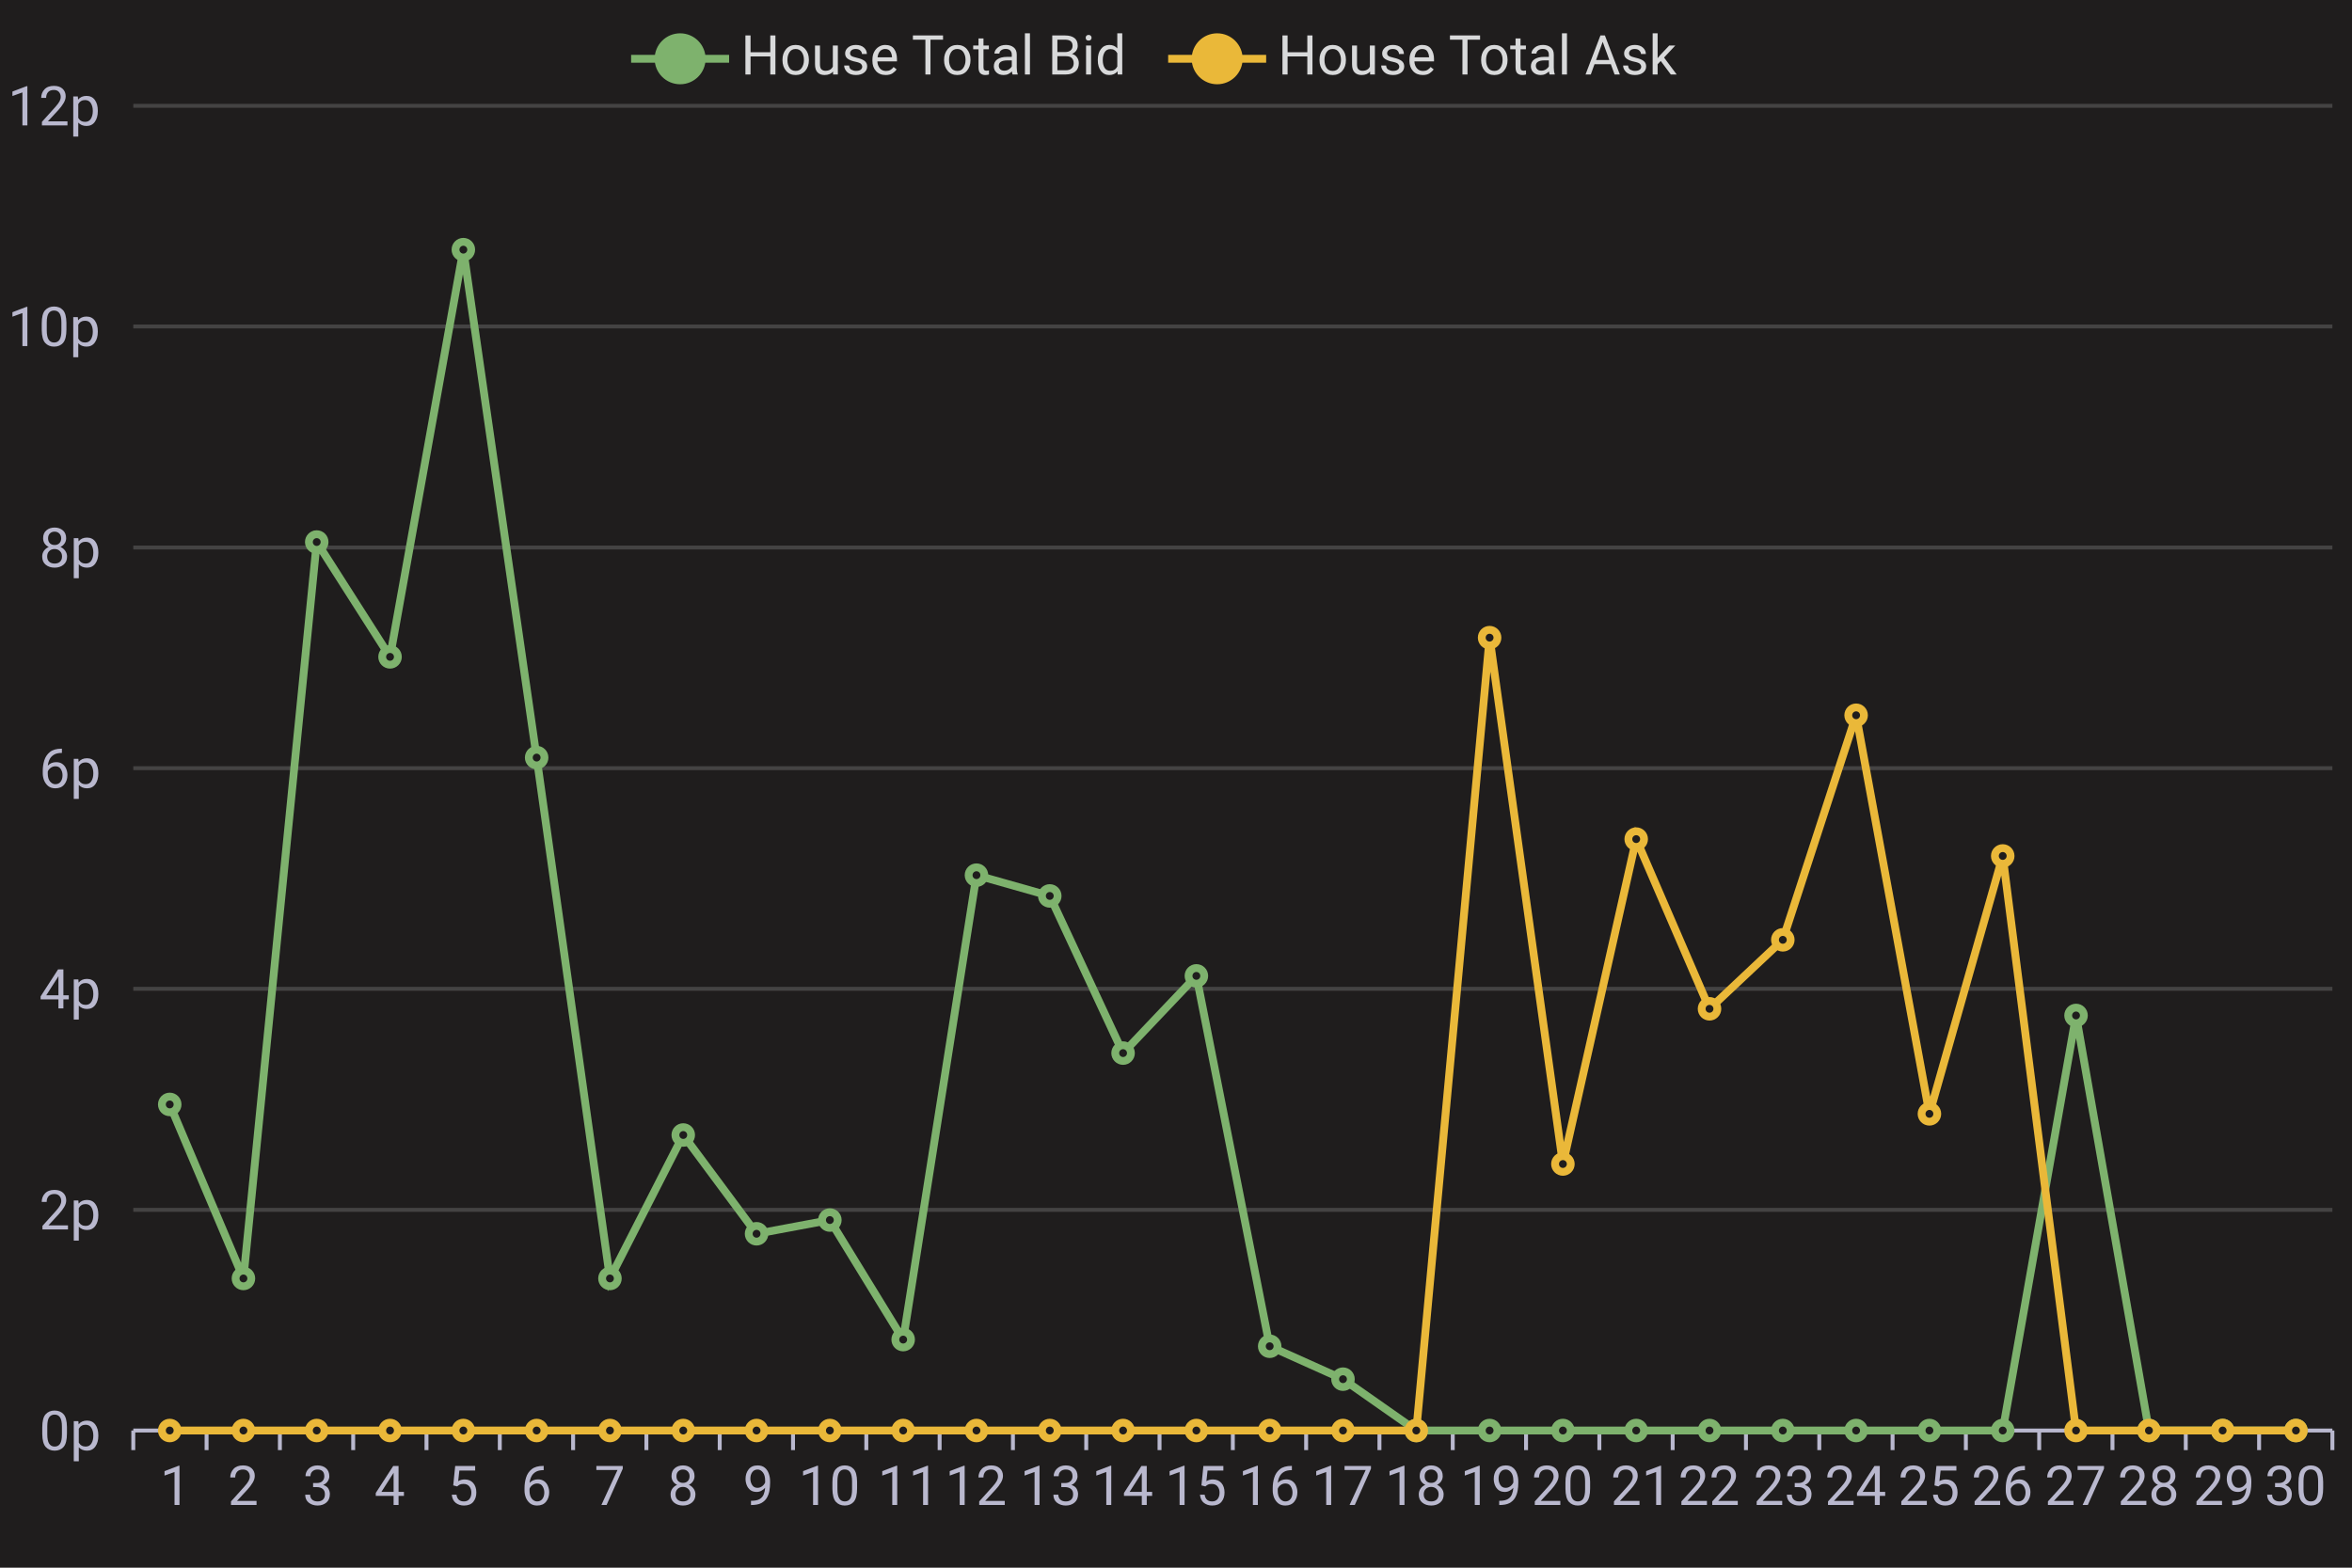
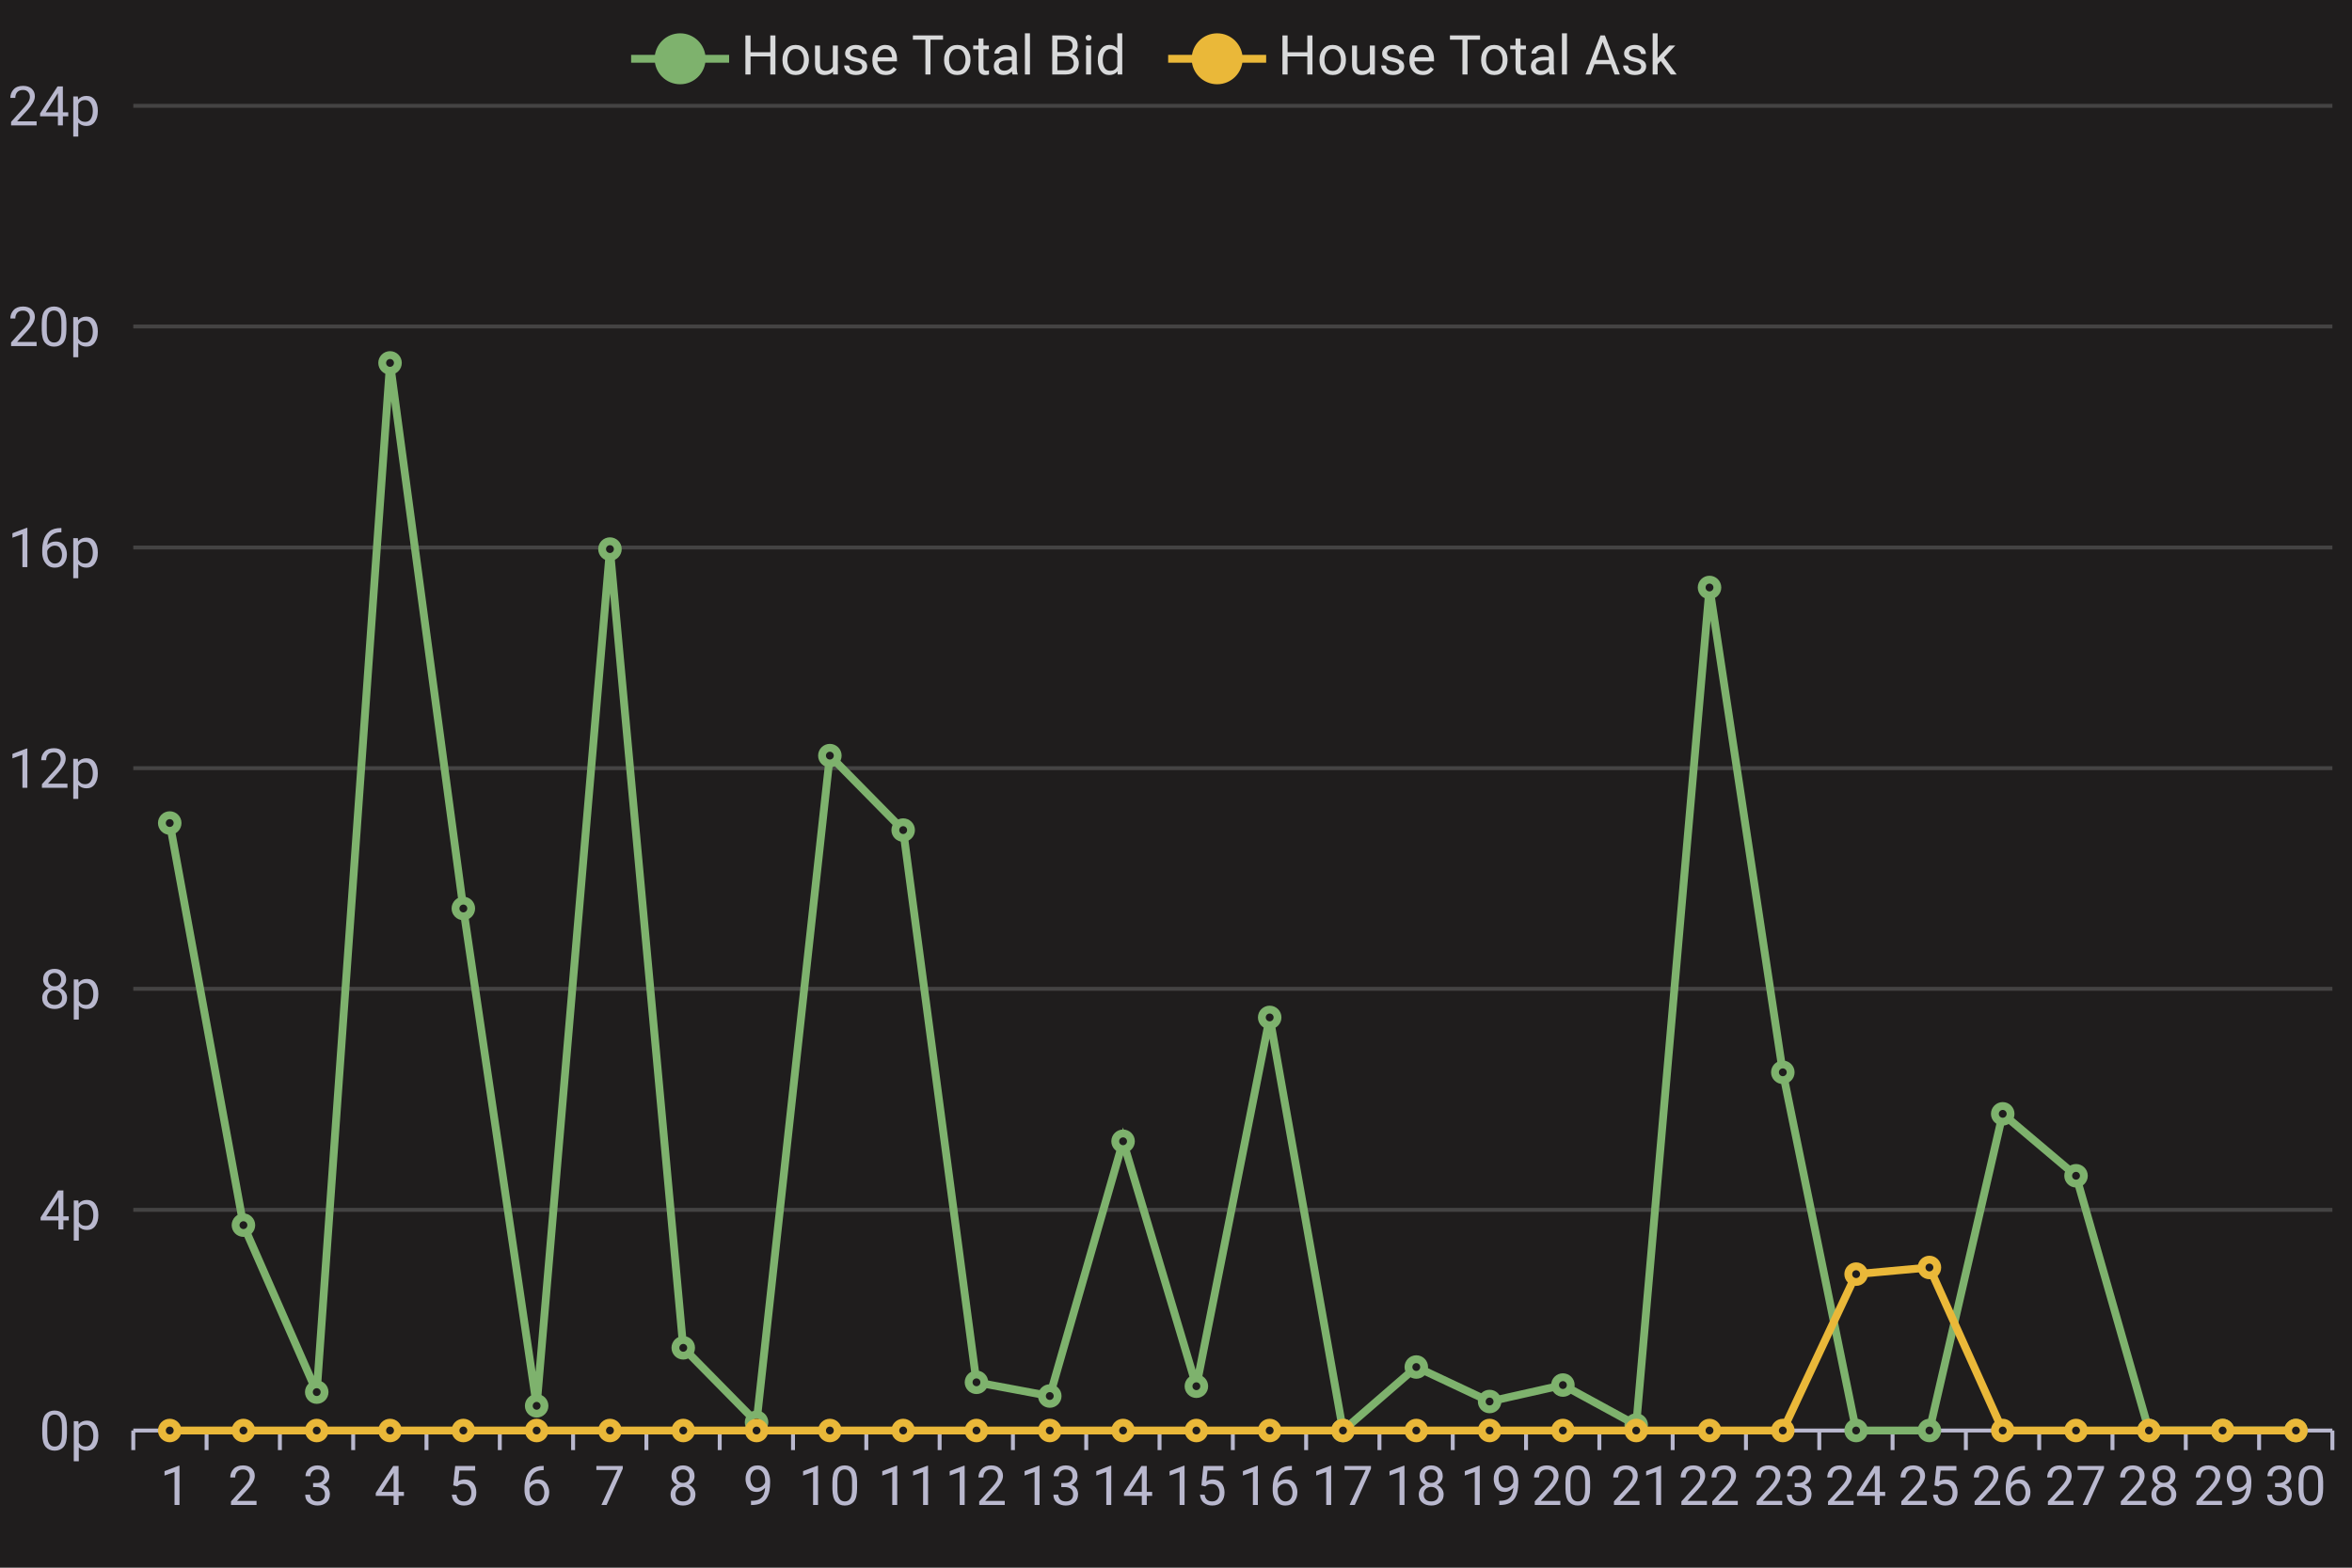
<svg xmlns="http://www.w3.org/2000/svg" width="600" height="400" viewBox="0 0 600 400">
  <rect x="0" y="0" width="600" height="400" fill="#1F1D1D" />
  <g>
    <line stroke-width="2" x1="161" y1="15" x2="186" y2="15" stroke="#7EB26D" />
    <circle cx="173.5" cy="15" r="5.5" stroke-width="2" stroke="#7EB26D" fill="#7EB26D" />
    <text font-size="14" x="189" y="19" font-family="Roboto" fill="#D8D9DA">
House Total Bid
</text>
  </g>
  <g>
    <line stroke-width="2" x1="298" y1="15" x2="323" y2="15" stroke="#EAB839" />
    <circle cx="310.5" cy="15" r="5.5" stroke-width="2" stroke="#EAB839" fill="#EAB839" />
    <text font-size="14" x="326" y="19" font-family="Roboto" fill="#D8D9DA">
House Total Ask
</text>
  </g>
  <g stroke="#444343">
    <line stroke-width="1" x1="34" y1="27" x2="595" y2="27" />
    <line stroke-width="1" x1="34" y1="83.3" x2="595" y2="83.3" />
    <line stroke-width="1" x1="34" y1="139.7" x2="595" y2="139.7" />
    <line stroke-width="1" x1="34" y1="196" x2="595" y2="196" />
    <line stroke-width="1" x1="34" y1="252.3" x2="595" y2="252.3" />
    <line stroke-width="1" x1="34" y1="308.7" x2="595" y2="308.7" />
  </g>
  <g>
    <text font-size="14" x="2" y="32" font-family="Roboto" fill="#B9B8CE">
+ 24p
+ </text>
+     <text font-size="14" x="2" y="88.3" font-family="Roboto" fill="#B9B8CE">
+ 20p
+ </text>
+     <text font-size="14" x="2" y="144.7" font-family="Roboto" fill="#B9B8CE">
+ 16p
+ </text>
+     <text font-size="14" x="2" y="201" font-family="Roboto" fill="#B9B8CE">
12p
</text>
-     <text font-size="14" x="2" y="88.3" font-family="Roboto" fill="#B9B8CE">
- 10p
- </text>
-     <text font-size="14" x="10" y="144.7" font-family="Roboto" fill="#B9B8CE">
+     <text font-size="14" x="10" y="257.3" font-family="Roboto" fill="#B9B8CE">
8p
</text>
-     <text font-size="14" x="10" y="201" font-family="Roboto" fill="#B9B8CE">
- 6p
- </text>
-     <text font-size="14" x="10" y="257.3" font-family="Roboto" fill="#B9B8CE">
+     <text font-size="14" x="10" y="313.7" font-family="Roboto" fill="#B9B8CE">
4p
- </text>
-     <text font-size="14" x="10" y="313.7" font-family="Roboto" fill="#B9B8CE">
- 2p
</text>
    <text font-size="14" x="10" y="370" font-family="Roboto" fill="#B9B8CE">
0p
</text>
  </g>
  <g>
    <g stroke="#B9B8CE">
      <line stroke-width="1" x1="34" y1="365" x2="595" y2="365" />
      <line stroke-width="1" x1="34" y1="365" x2="34" y2="370" />
      <line stroke-width="1" x1="52.7" y1="365" x2="52.7" y2="370" />
      <line stroke-width="1" x1="71.4" y1="365" x2="71.4" y2="370" />
      <line stroke-width="1" x1="90.1" y1="365" x2="90.1" y2="370" />
      <line stroke-width="1" x1="108.8" y1="365" x2="108.8" y2="370" />
      <line stroke-width="1" x1="127.5" y1="365" x2="127.5" y2="370" />
      <line stroke-width="1" x1="146.2" y1="365" x2="146.2" y2="370" />
      <line stroke-width="1" x1="164.9" y1="365" x2="164.9" y2="370" />
      <line stroke-width="1" x1="183.6" y1="365" x2="183.6" y2="370" />
      <line stroke-width="1" x1="202.3" y1="365" x2="202.3" y2="370" />
      <line stroke-width="1" x1="221" y1="365" x2="221" y2="370" />
      <line stroke-width="1" x1="239.7" y1="365" x2="239.7" y2="370" />
      <line stroke-width="1" x1="258.4" y1="365" x2="258.4" y2="370" />
      <line stroke-width="1" x1="277.1" y1="365" x2="277.1" y2="370" />
      <line stroke-width="1" x1="295.8" y1="365" x2="295.8" y2="370" />
      <line stroke-width="1" x1="314.5" y1="365" x2="314.5" y2="370" />
      <line stroke-width="1" x1="333.2" y1="365" x2="333.2" y2="370" />
      <line stroke-width="1" x1="351.9" y1="365" x2="351.9" y2="370" />
      <line stroke-width="1" x1="370.6" y1="365" x2="370.6" y2="370" />
      <line stroke-width="1" x1="389.3" y1="365" x2="389.3" y2="370" />
      <line stroke-width="1" x1="408" y1="365" x2="408" y2="370" />
      <line stroke-width="1" x1="426.7" y1="365" x2="426.7" y2="370" />
      <line stroke-width="1" x1="445.4" y1="365" x2="445.4" y2="370" />
      <line stroke-width="1" x1="464.1" y1="365" x2="464.1" y2="370" />
      <line stroke-width="1" x1="482.8" y1="365" x2="482.8" y2="370" />
      <line stroke-width="1" x1="501.5" y1="365" x2="501.5" y2="370" />
      <line stroke-width="1" x1="520.2" y1="365" x2="520.2" y2="370" />
      <line stroke-width="1" x1="538.9" y1="365" x2="538.9" y2="370" />
      <line stroke-width="1" x1="557.6" y1="365" x2="557.6" y2="370" />
      <line stroke-width="1" x1="576.3" y1="365" x2="576.3" y2="370" />
      <line stroke-width="1" x1="595" y1="365" x2="595" y2="370" />
    </g>
    <text font-size="14" x="40.8" y="384" font-family="Roboto" fill="#B9B8CE">
1
</text>
    <text font-size="14" x="58.1" y="384" font-family="Roboto" fill="#B9B8CE">
2
</text>
    <text font-size="14" x="77.2" y="384" font-family="Roboto" fill="#B9B8CE">
3
</text>
    <text font-size="14" x="95.5" y="384" font-family="Roboto" fill="#B9B8CE">
4
</text>
    <text font-size="14" x="114.2" y="384" font-family="Roboto" fill="#B9B8CE">
5
</text>
    <text font-size="14" x="132.9" y="384" font-family="Roboto" fill="#B9B8CE">
6
</text>
    <text font-size="14" x="151.6" y="384" font-family="Roboto" fill="#B9B8CE">
7
</text>
    <text font-size="14" x="170.3" y="384" font-family="Roboto" fill="#B9B8CE">
8
</text>
    <text font-size="14" x="189.5" y="384" font-family="Roboto" fill="#B9B8CE">
9
</text>
    <text font-size="14" x="203.7" y="384" font-family="Roboto" fill="#B9B8CE">
10
</text>
    <text font-size="14" x="223.9" y="384" font-family="Roboto" fill="#B9B8CE">
11
</text>
    <text font-size="14" x="241.1" y="384" font-family="Roboto" fill="#B9B8CE">
12
</text>
    <text font-size="14" x="260.2" y="384" font-family="Roboto" fill="#B9B8CE">
13
</text>
    <text font-size="14" x="278.5" y="384" font-family="Roboto" fill="#B9B8CE">
14
</text>
    <text font-size="14" x="297.2" y="384" font-family="Roboto" fill="#B9B8CE">
15
</text>
    <text font-size="14" x="315.9" y="384" font-family="Roboto" fill="#B9B8CE">
16
</text>
    <text font-size="14" x="334.6" y="384" font-family="Roboto" fill="#B9B8CE">
17
</text>
    <text font-size="14" x="353.3" y="384" font-family="Roboto" fill="#B9B8CE">
18
</text>
    <text font-size="14" x="372.5" y="384" font-family="Roboto" fill="#B9B8CE">
19
</text>
    <text font-size="14" x="390.7" y="384" font-family="Roboto" fill="#B9B8CE">
20
</text>
    <text font-size="14" x="410.9" y="384" font-family="Roboto" fill="#B9B8CE">
21
</text>
    <text font-size="14" x="428.1" y="384" font-family="Roboto" fill="#B9B8CE">
22
</text>
    <text font-size="14" x="447.3" y="384" font-family="Roboto" fill="#B9B8CE">
23
</text>
    <text font-size="14" x="465.5" y="384" font-family="Roboto" fill="#B9B8CE">
24
</text>
    <text font-size="14" x="484.2" y="384" font-family="Roboto" fill="#B9B8CE">
25
</text>
    <text font-size="14" x="502.9" y="384" font-family="Roboto" fill="#B9B8CE">
26
</text>
    <text font-size="14" x="521.6" y="384" font-family="Roboto" fill="#B9B8CE">
27
</text>
    <text font-size="14" x="540.2" y="384" font-family="Roboto" fill="#B9B8CE">
28
</text>
    <text font-size="14" x="559.5" y="384" font-family="Roboto" fill="#B9B8CE">
29
</text>
    <text font-size="14" x="577.7" y="384" font-family="Roboto" fill="#B9B8CE">
30
</text>
  </g>
  <g>
-     <path d="M 43.3 281.8 L 62.1 326.2 L 80.8 138.3 L 99.5 167.6 L 118.2 63.7 L 136.9 193.3 L 155.6 326.2 L 174.3 289.6 L 193 314.8 L 211.7 311.3 L 230.4 341.8 L 249.1 223.3 L 267.8 228.6 L 286.5 268.7 L 305.2 249 L 323.9 343.5 L 342.6 351.9 L 361.3 365 L 380 365 L 398.7 365 L 417.4 365 L 436.1 365 L 454.8 365 L 473.5 365 L 492.2 365 L 510.9 365 L 529.6 259.1 L 548.2 365 L 567 365 L 585.7 365" stroke-width="2" fill="none" stroke="#7EB26D" />
-     <circle cx="43.3" cy="281.8" r="2" stroke-width="2" stroke="#7EB26D" fill="#1F1D1D" />
-     <circle cx="62.1" cy="326.2" r="2" stroke-width="2" stroke="#7EB26D" fill="#1F1D1D" />
-     <circle cx="80.8" cy="138.3" r="2" stroke-width="2" stroke="#7EB26D" fill="#1F1D1D" />
-     <circle cx="99.5" cy="167.6" r="2" stroke-width="2" stroke="#7EB26D" fill="#1F1D1D" />
-     <circle cx="118.2" cy="63.7" r="2" stroke-width="2" stroke="#7EB26D" fill="#1F1D1D" />
-     <circle cx="136.9" cy="193.3" r="2" stroke-width="2" stroke="#7EB26D" fill="#1F1D1D" />
-     <circle cx="155.6" cy="326.2" r="2" stroke-width="2" stroke="#7EB26D" fill="#1F1D1D" />
-     <circle cx="174.3" cy="289.6" r="2" stroke-width="2" stroke="#7EB26D" fill="#1F1D1D" />
-     <circle cx="193" cy="314.8" r="2" stroke-width="2" stroke="#7EB26D" fill="#1F1D1D" />
-     <circle cx="211.7" cy="311.3" r="2" stroke-width="2" stroke="#7EB26D" fill="#1F1D1D" />
-     <circle cx="230.4" cy="341.8" r="2" stroke-width="2" stroke="#7EB26D" fill="#1F1D1D" />
-     <circle cx="249.1" cy="223.3" r="2" stroke-width="2" stroke="#7EB26D" fill="#1F1D1D" />
-     <circle cx="267.8" cy="228.6" r="2" stroke-width="2" stroke="#7EB26D" fill="#1F1D1D" />
-     <circle cx="286.5" cy="268.7" r="2" stroke-width="2" stroke="#7EB26D" fill="#1F1D1D" />
-     <circle cx="305.2" cy="249" r="2" stroke-width="2" stroke="#7EB26D" fill="#1F1D1D" />
-     <circle cx="323.9" cy="343.5" r="2" stroke-width="2" stroke="#7EB26D" fill="#1F1D1D" />
-     <circle cx="342.6" cy="351.9" r="2" stroke-width="2" stroke="#7EB26D" fill="#1F1D1D" />
-     <circle cx="361.3" cy="365" r="2" stroke-width="2" stroke="#7EB26D" fill="#1F1D1D" />
-     <circle cx="380" cy="365" r="2" stroke-width="2" stroke="#7EB26D" fill="#1F1D1D" />
-     <circle cx="398.7" cy="365" r="2" stroke-width="2" stroke="#7EB26D" fill="#1F1D1D" />
-     <circle cx="417.4" cy="365" r="2" stroke-width="2" stroke="#7EB26D" fill="#1F1D1D" />
-     <circle cx="436.1" cy="365" r="2" stroke-width="2" stroke="#7EB26D" fill="#1F1D1D" />
-     <circle cx="454.8" cy="365" r="2" stroke-width="2" stroke="#7EB26D" fill="#1F1D1D" />
+     <path d="M 43.3 210 L 62.1 312.6 L 80.8 355.2 L 99.5 92.6 L 118.2 231.8 L 136.9 358.7 L 155.6 140.1 L 174.3 343.9 L 193 362.9 L 211.7 192.8 L 230.4 211.8 L 249.1 352.7 L 267.8 356.2 L 286.5 291.2 L 305.2 353.7 L 323.9 259.6 L 342.6 365 L 361.3 348.8 L 380 357.6 L 398.7 353.4 L 417.4 363.6 L 436.1 149.9 L 454.8 273.6 L 473.5 365 L 492.2 365 L 510.9 284.2 L 529.6 300 L 548.2 365 L 567 365 L 585.7 365" stroke-width="2" fill="none" stroke="#7EB26D" />
+     <circle cx="43.3" cy="210" r="2" stroke-width="2" stroke="#7EB26D" fill="#1F1D1D" />
+     <circle cx="62.1" cy="312.6" r="2" stroke-width="2" stroke="#7EB26D" fill="#1F1D1D" />
+     <circle cx="80.8" cy="355.2" r="2" stroke-width="2" stroke="#7EB26D" fill="#1F1D1D" />
+     <circle cx="99.5" cy="92.6" r="2" stroke-width="2" stroke="#7EB26D" fill="#1F1D1D" />
+     <circle cx="118.2" cy="231.8" r="2" stroke-width="2" stroke="#7EB26D" fill="#1F1D1D" />
+     <circle cx="136.9" cy="358.7" r="2" stroke-width="2" stroke="#7EB26D" fill="#1F1D1D" />
+     <circle cx="155.6" cy="140.1" r="2" stroke-width="2" stroke="#7EB26D" fill="#1F1D1D" />
+     <circle cx="174.3" cy="343.9" r="2" stroke-width="2" stroke="#7EB26D" fill="#1F1D1D" />
+     <circle cx="193" cy="362.9" r="2" stroke-width="2" stroke="#7EB26D" fill="#1F1D1D" />
+     <circle cx="211.7" cy="192.8" r="2" stroke-width="2" stroke="#7EB26D" fill="#1F1D1D" />
+     <circle cx="230.4" cy="211.8" r="2" stroke-width="2" stroke="#7EB26D" fill="#1F1D1D" />
+     <circle cx="249.1" cy="352.7" r="2" stroke-width="2" stroke="#7EB26D" fill="#1F1D1D" />
+     <circle cx="267.8" cy="356.2" r="2" stroke-width="2" stroke="#7EB26D" fill="#1F1D1D" />
+     <circle cx="286.5" cy="291.2" r="2" stroke-width="2" stroke="#7EB26D" fill="#1F1D1D" />
+     <circle cx="305.2" cy="353.7" r="2" stroke-width="2" stroke="#7EB26D" fill="#1F1D1D" />
+     <circle cx="323.9" cy="259.6" r="2" stroke-width="2" stroke="#7EB26D" fill="#1F1D1D" />
+     <circle cx="342.6" cy="365" r="2" stroke-width="2" stroke="#7EB26D" fill="#1F1D1D" />
+     <circle cx="361.3" cy="348.8" r="2" stroke-width="2" stroke="#7EB26D" fill="#1F1D1D" />
+     <circle cx="380" cy="357.6" r="2" stroke-width="2" stroke="#7EB26D" fill="#1F1D1D" />
+     <circle cx="398.7" cy="353.4" r="2" stroke-width="2" stroke="#7EB26D" fill="#1F1D1D" />
+     <circle cx="417.4" cy="363.6" r="2" stroke-width="2" stroke="#7EB26D" fill="#1F1D1D" />
+     <circle cx="436.1" cy="149.9" r="2" stroke-width="2" stroke="#7EB26D" fill="#1F1D1D" />
+     <circle cx="454.8" cy="273.6" r="2" stroke-width="2" stroke="#7EB26D" fill="#1F1D1D" />
    <circle cx="473.5" cy="365" r="2" stroke-width="2" stroke="#7EB26D" fill="#1F1D1D" />
    <circle cx="492.2" cy="365" r="2" stroke-width="2" stroke="#7EB26D" fill="#1F1D1D" />
-     <circle cx="510.9" cy="365" r="2" stroke-width="2" stroke="#7EB26D" fill="#1F1D1D" />
-     <circle cx="529.6" cy="259.1" r="2" stroke-width="2" stroke="#7EB26D" fill="#1F1D1D" />
+     <circle cx="510.9" cy="284.2" r="2" stroke-width="2" stroke="#7EB26D" fill="#1F1D1D" />
+     <circle cx="529.6" cy="300" r="2" stroke-width="2" stroke="#7EB26D" fill="#1F1D1D" />
    <circle cx="548.2" cy="365" r="2" stroke-width="2" stroke="#7EB26D" fill="#1F1D1D" />
    <circle cx="567" cy="365" r="2" stroke-width="2" stroke="#7EB26D" fill="#1F1D1D" />
    <circle cx="585.7" cy="365" r="2" stroke-width="2" stroke="#7EB26D" fill="#1F1D1D" />
  </g>
  <g>
-     <path d="M 43.3 365 L 62.1 365 L 80.8 365 L 99.5 365 L 118.2 365 L 136.9 365 L 155.6 365 L 174.3 365 L 193 365 L 211.7 365 L 230.4 365 L 249.1 365 L 267.8 365 L 286.5 365 L 305.2 365 L 323.9 365 L 342.6 365 L 361.3 365 L 380 162.7 L 398.7 297 L 417.4 214.1 L 436.1 257.4 L 454.8 239.8 L 473.5 182.5 L 492.2 284.2 L 510.9 218.4 L 529.6 365 L 548.2 365 L 567 365 L 585.7 365" stroke-width="2" fill="none" stroke="#EAB839" />
+     <path d="M 43.3 365 L 62.1 365 L 80.8 365 L 99.5 365 L 118.2 365 L 136.9 365 L 155.6 365 L 174.3 365 L 193 365 L 211.7 365 L 230.4 365 L 249.1 365 L 267.8 365 L 286.5 365 L 305.2 365 L 323.9 365 L 342.6 365 L 361.3 365 L 380 365 L 398.7 365 L 417.4 365 L 436.1 365 L 454.8 365 L 473.5 325.1 L 492.2 323.4 L 510.9 365 L 529.6 365 L 548.2 365 L 567 365 L 585.7 365" stroke-width="2" fill="none" stroke="#EAB839" />
    <circle cx="43.3" cy="365" r="2" stroke-width="2" stroke="#EAB839" fill="#1F1D1D" />
    <circle cx="62.1" cy="365" r="2" stroke-width="2" stroke="#EAB839" fill="#1F1D1D" />
    <circle cx="80.8" cy="365" r="2" stroke-width="2" stroke="#EAB839" fill="#1F1D1D" />
    <circle cx="99.5" cy="365" r="2" stroke-width="2" stroke="#EAB839" fill="#1F1D1D" />
    <circle cx="118.2" cy="365" r="2" stroke-width="2" stroke="#EAB839" fill="#1F1D1D" />
    <circle cx="136.9" cy="365" r="2" stroke-width="2" stroke="#EAB839" fill="#1F1D1D" />
    <circle cx="155.6" cy="365" r="2" stroke-width="2" stroke="#EAB839" fill="#1F1D1D" />
    <circle cx="174.3" cy="365" r="2" stroke-width="2" stroke="#EAB839" fill="#1F1D1D" />
    <circle cx="193" cy="365" r="2" stroke-width="2" stroke="#EAB839" fill="#1F1D1D" />
    <circle cx="211.7" cy="365" r="2" stroke-width="2" stroke="#EAB839" fill="#1F1D1D" />
    <circle cx="230.4" cy="365" r="2" stroke-width="2" stroke="#EAB839" fill="#1F1D1D" />
    <circle cx="249.1" cy="365" r="2" stroke-width="2" stroke="#EAB839" fill="#1F1D1D" />
    <circle cx="267.8" cy="365" r="2" stroke-width="2" stroke="#EAB839" fill="#1F1D1D" />
    <circle cx="286.5" cy="365" r="2" stroke-width="2" stroke="#EAB839" fill="#1F1D1D" />
    <circle cx="305.2" cy="365" r="2" stroke-width="2" stroke="#EAB839" fill="#1F1D1D" />
    <circle cx="323.9" cy="365" r="2" stroke-width="2" stroke="#EAB839" fill="#1F1D1D" />
    <circle cx="342.6" cy="365" r="2" stroke-width="2" stroke="#EAB839" fill="#1F1D1D" />
    <circle cx="361.3" cy="365" r="2" stroke-width="2" stroke="#EAB839" fill="#1F1D1D" />
-     <circle cx="380" cy="162.7" r="2" stroke-width="2" stroke="#EAB839" fill="#1F1D1D" />
-     <circle cx="398.7" cy="297" r="2" stroke-width="2" stroke="#EAB839" fill="#1F1D1D" />
-     <circle cx="417.4" cy="214.1" r="2" stroke-width="2" stroke="#EAB839" fill="#1F1D1D" />
-     <circle cx="436.1" cy="257.4" r="2" stroke-width="2" stroke="#EAB839" fill="#1F1D1D" />
-     <circle cx="454.8" cy="239.8" r="2" stroke-width="2" stroke="#EAB839" fill="#1F1D1D" />
-     <circle cx="473.5" cy="182.5" r="2" stroke-width="2" stroke="#EAB839" fill="#1F1D1D" />
-     <circle cx="492.2" cy="284.2" r="2" stroke-width="2" stroke="#EAB839" fill="#1F1D1D" />
-     <circle cx="510.9" cy="218.4" r="2" stroke-width="2" stroke="#EAB839" fill="#1F1D1D" />
+     <circle cx="380" cy="365" r="2" stroke-width="2" stroke="#EAB839" fill="#1F1D1D" />
+     <circle cx="398.7" cy="365" r="2" stroke-width="2" stroke="#EAB839" fill="#1F1D1D" />
+     <circle cx="417.4" cy="365" r="2" stroke-width="2" stroke="#EAB839" fill="#1F1D1D" />
+     <circle cx="436.1" cy="365" r="2" stroke-width="2" stroke="#EAB839" fill="#1F1D1D" />
+     <circle cx="454.8" cy="365" r="2" stroke-width="2" stroke="#EAB839" fill="#1F1D1D" />
+     <circle cx="473.5" cy="325.1" r="2" stroke-width="2" stroke="#EAB839" fill="#1F1D1D" />
+     <circle cx="492.2" cy="323.4" r="2" stroke-width="2" stroke="#EAB839" fill="#1F1D1D" />
+     <circle cx="510.9" cy="365" r="2" stroke-width="2" stroke="#EAB839" fill="#1F1D1D" />
    <circle cx="529.6" cy="365" r="2" stroke-width="2" stroke="#EAB839" fill="#1F1D1D" />
    <circle cx="548.2" cy="365" r="2" stroke-width="2" stroke="#EAB839" fill="#1F1D1D" />
    <circle cx="567" cy="365" r="2" stroke-width="2" stroke="#EAB839" fill="#1F1D1D" />
    <circle cx="585.7" cy="365" r="2" stroke-width="2" stroke="#EAB839" fill="#1F1D1D" />
  </g>
</svg>
